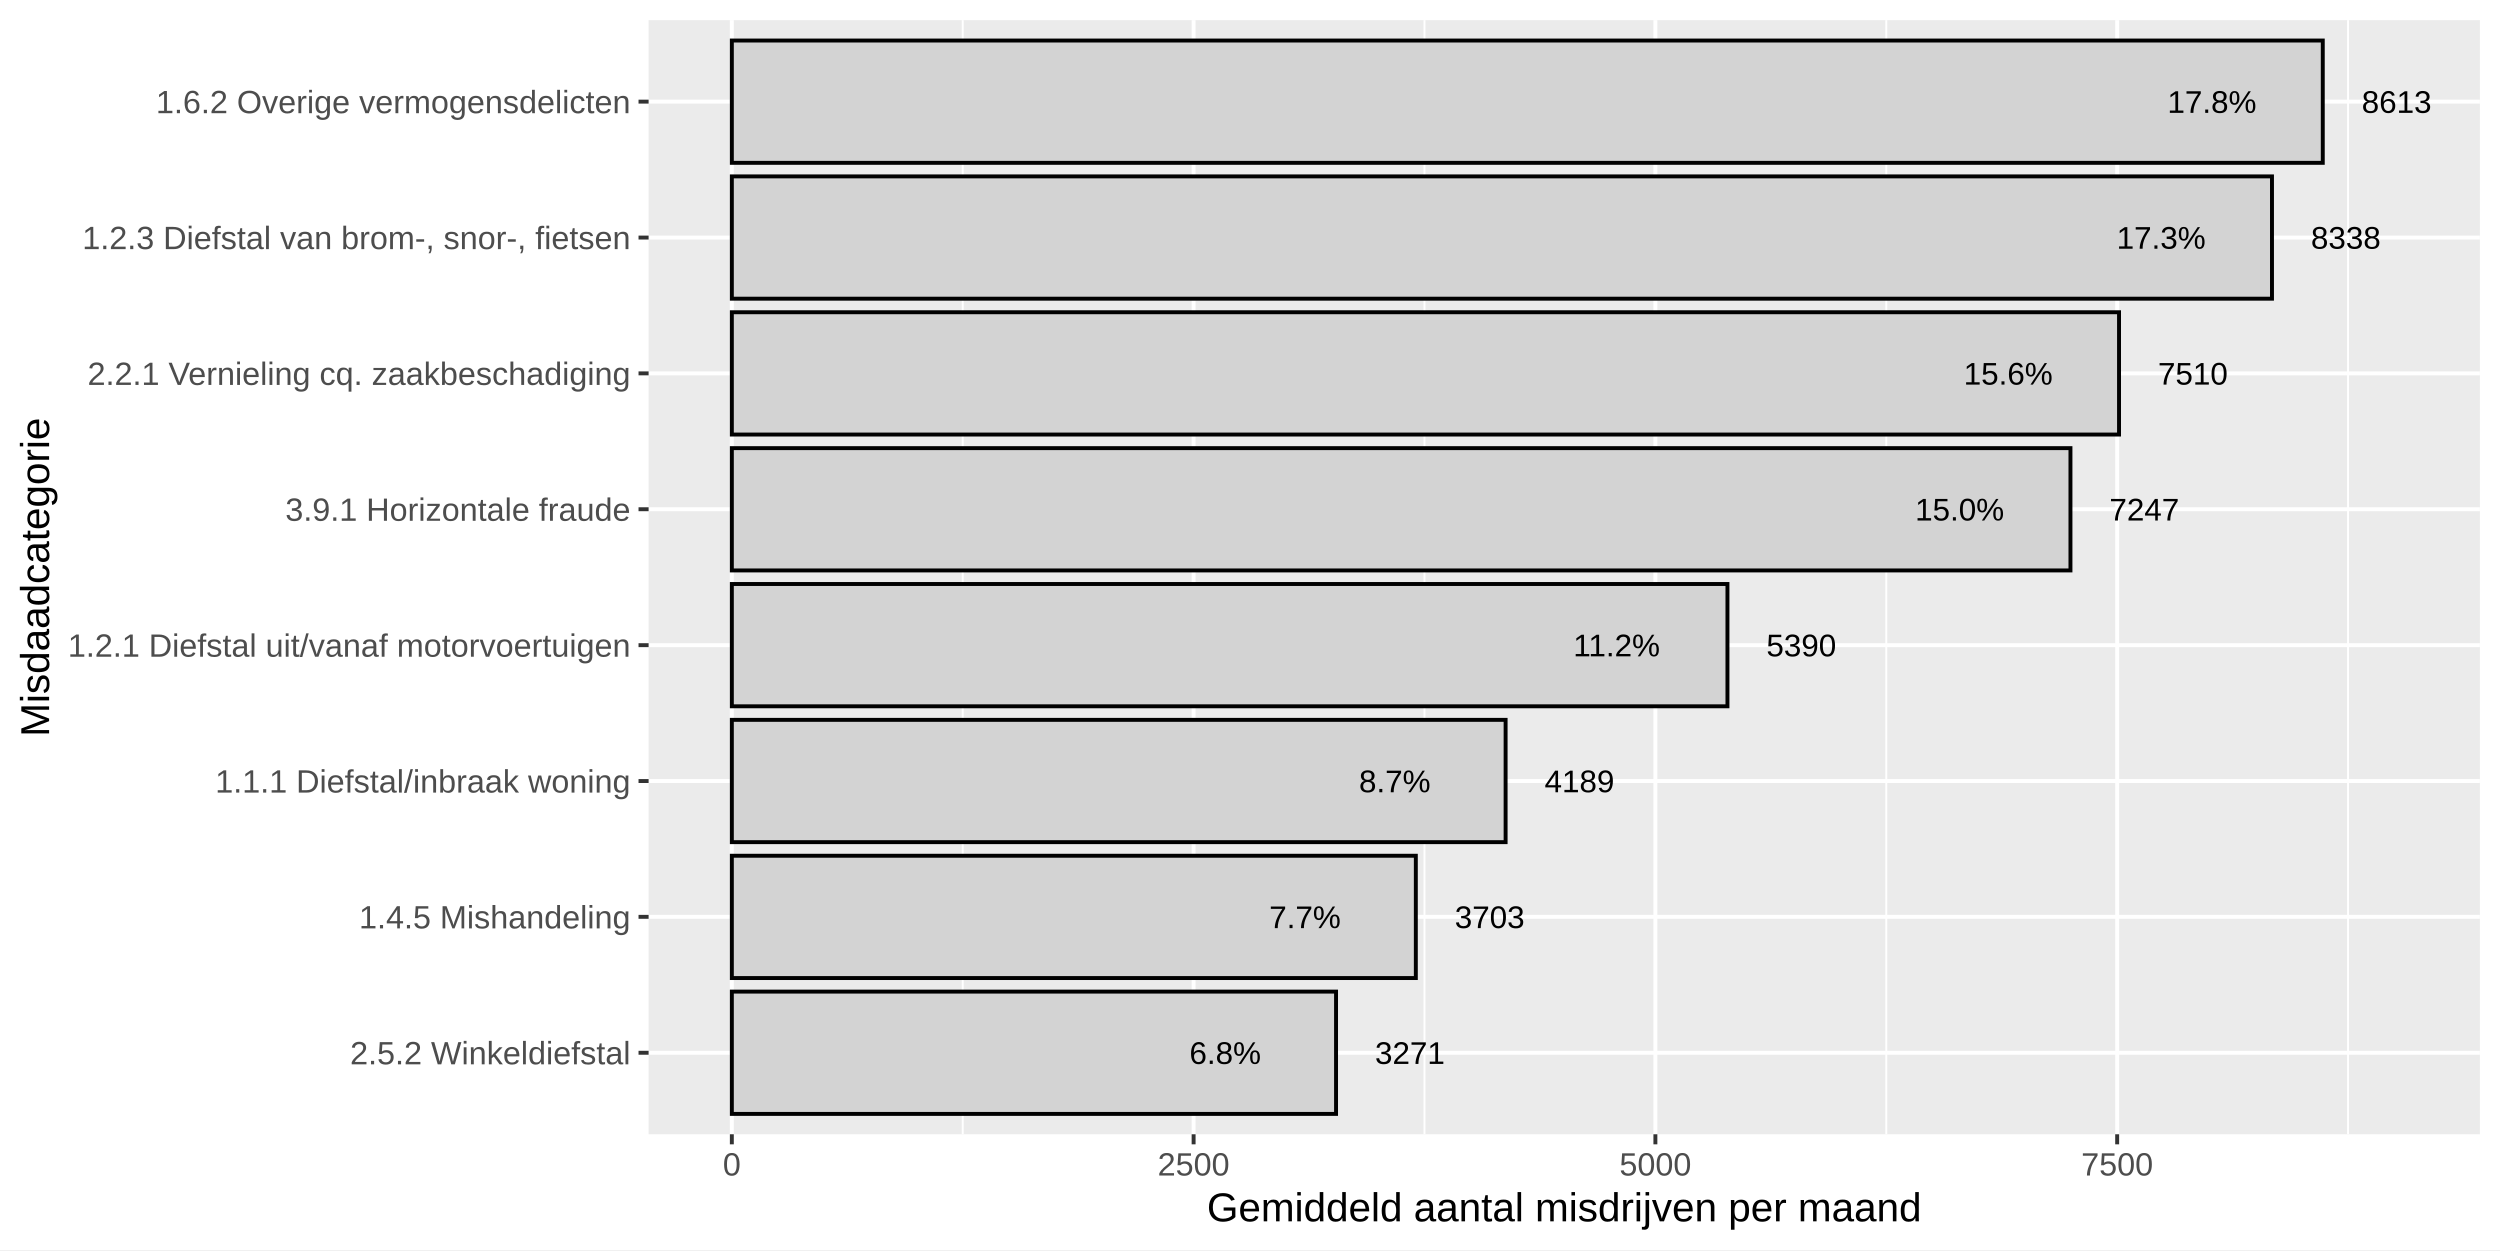
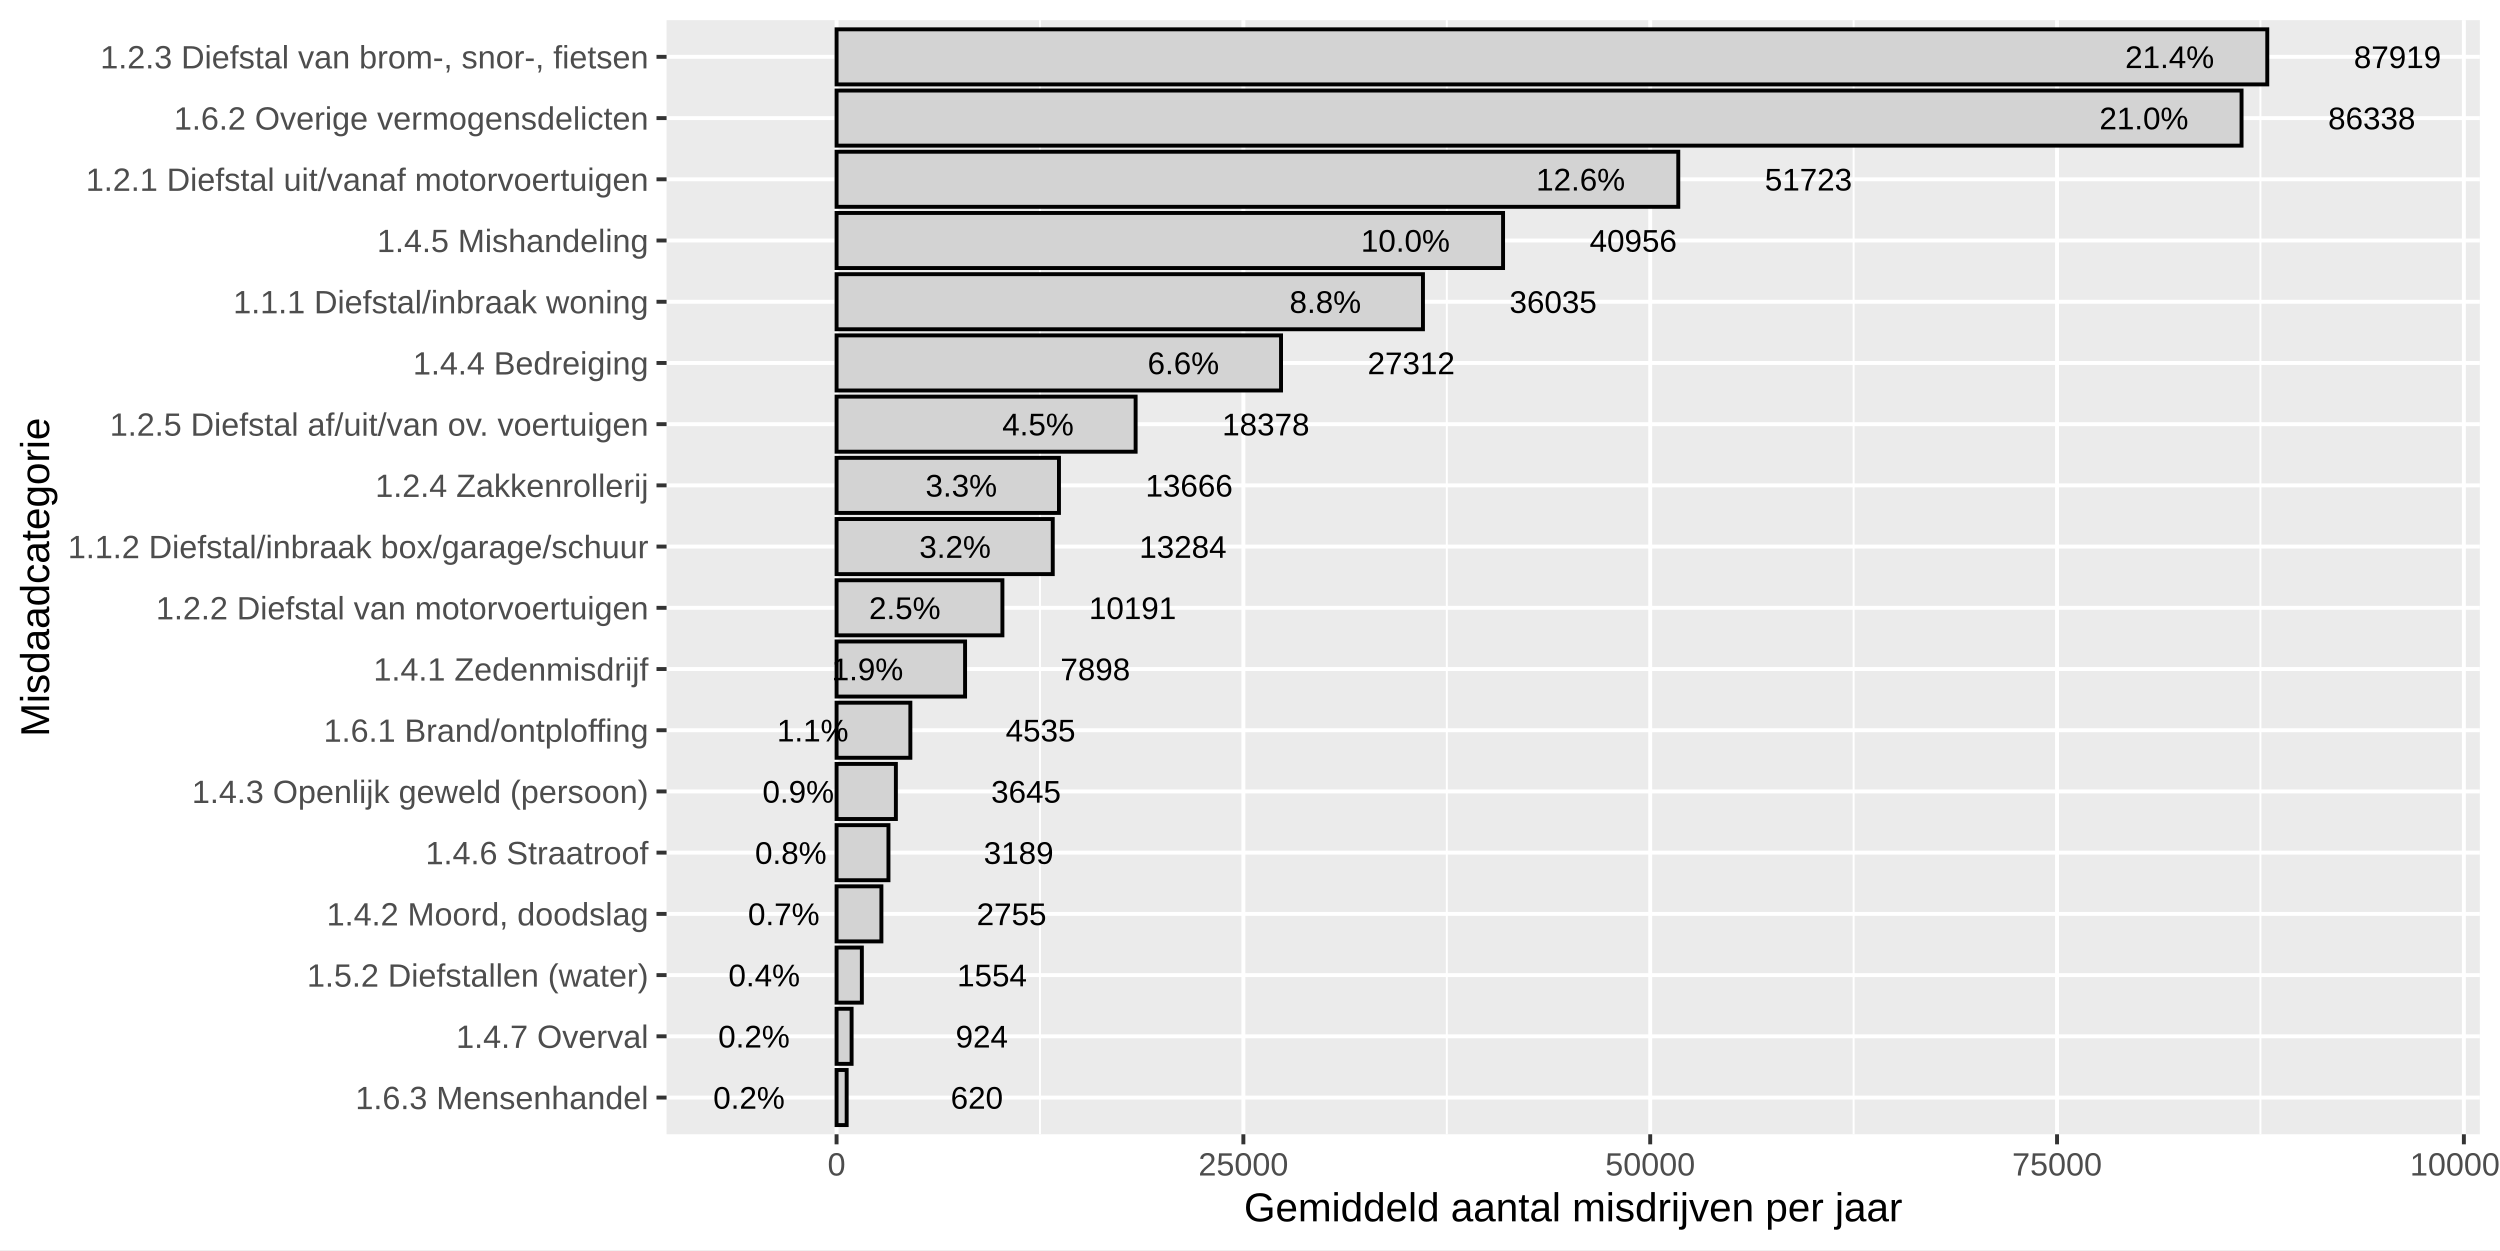
<svg xmlns="http://www.w3.org/2000/svg" class="svglite" width="680.31pt" height="340.16pt" viewBox="0 0 680.31 340.16">
  <defs>
    <style type="text/css">
    .svglite line, .svglite polyline, .svglite polygon, .svglite path, .svglite rect, .svglite circle {
      fill: none;
      stroke: #000000;
      stroke-linecap: round;
      stroke-linejoin: round;
      stroke-miterlimit: 10.00;
    }
    .svglite text {
      white-space: pre;
    }
  </style>
  </defs>
  <rect width="100%" height="100%" style="stroke: none; fill: #FFFFFF;" />
  <defs>
    <clipPath id="cpMC4wMHw2ODAuMzF8MC4wMHwzNDAuMTY=">
      <rect x="0.00" y="0.00" width="680.31" height="340.16" />
    </clipPath>
  </defs>
  <g clip-path="url(#cpMC4wMHw2ODAuMzF8MC4wMHwzNDAuMTY=)">
    <rect x="0.00" y="0" width="680.31" height="340.16" style="stroke-width: 1.07; stroke: #FFFFFF; fill: #FFFFFF;" />
  </g>
  <defs>
-     <clipPath id="cpMTc2LjUwfDY3NC44NHw1LjQ4fDMwOC42Ng==">
-       <rect x="176.50" y="5.48" width="498.34" height="303.18" />
+     <clipPath id="cpMTgxLjM5fDY3NC44NHw1LjQ4fDMwOC42Ng==">
+       <rect x="181.39" y="5.48" width="493.44" height="303.18" />
    </clipPath>
  </defs>
-   <g clip-path="url(#cpMTc2LjUwfDY3NC44NHw1LjQ4fDMwOC42Ng==)">
-     <rect x="176.50" y="5.48" width="498.34" height="303.18" style="stroke-width: 1.07; stroke: none; fill: #EBEBEB;" />
-     <polyline points="261.98,308.66 261.98,5.48 " style="stroke-width: 0.53; stroke: #FFFFFF; stroke-linecap: butt;" />
-     <polyline points="387.64,308.66 387.64,5.48 " style="stroke-width: 0.53; stroke: #FFFFFF; stroke-linecap: butt;" />
-     <polyline points="513.30,308.66 513.30,5.48 " style="stroke-width: 0.53; stroke: #FFFFFF; stroke-linecap: butt;" />
-     <polyline points="638.96,308.66 638.96,5.48 " style="stroke-width: 0.53; stroke: #FFFFFF; stroke-linecap: butt;" />
-     <polyline points="176.50,286.48 674.84,286.48 " style="stroke-width: 1.07; stroke: #FFFFFF; stroke-linecap: butt;" />
-     <polyline points="176.50,249.50 674.84,249.50 " style="stroke-width: 1.07; stroke: #FFFFFF; stroke-linecap: butt;" />
-     <polyline points="176.50,212.53 674.84,212.53 " style="stroke-width: 1.07; stroke: #FFFFFF; stroke-linecap: butt;" />
-     <polyline points="176.50,175.56 674.84,175.56 " style="stroke-width: 1.07; stroke: #FFFFFF; stroke-linecap: butt;" />
-     <polyline points="176.50,138.58 674.84,138.58 " style="stroke-width: 1.07; stroke: #FFFFFF; stroke-linecap: butt;" />
-     <polyline points="176.50,101.61 674.84,101.61 " style="stroke-width: 1.07; stroke: #FFFFFF; stroke-linecap: butt;" />
-     <polyline points="176.50,64.64 674.84,64.64 " style="stroke-width: 1.07; stroke: #FFFFFF; stroke-linecap: butt;" />
-     <polyline points="176.50,27.66 674.84,27.66 " style="stroke-width: 1.07; stroke: #FFFFFF; stroke-linecap: butt;" />
-     <polyline points="199.15,308.66 199.15,5.48 " style="stroke-width: 1.07; stroke: #FFFFFF; stroke-linecap: butt;" />
-     <polyline points="324.81,308.66 324.81,5.48 " style="stroke-width: 1.07; stroke: #FFFFFF; stroke-linecap: butt;" />
-     <polyline points="450.47,308.66 450.47,5.48 " style="stroke-width: 1.07; stroke: #FFFFFF; stroke-linecap: butt;" />
-     <polyline points="576.13,308.66 576.13,5.48 " style="stroke-width: 1.07; stroke: #FFFFFF; stroke-linecap: butt;" />
-     <rect x="199.15" y="195.89" width="210.56" height="33.28" style="stroke-width: 1.07; stroke-linecap: butt; stroke-linejoin: miter; fill: #D3D3D3;" />
-     <rect x="199.15" y="158.92" width="270.93" height="33.28" style="stroke-width: 1.07; stroke-linecap: butt; stroke-linejoin: miter; fill: #D3D3D3;" />
-     <rect x="199.15" y="48.00" width="419.11" height="33.28" style="stroke-width: 1.07; stroke-linecap: butt; stroke-linejoin: miter; fill: #D3D3D3;" />
-     <rect x="199.15" y="232.87" width="186.13" height="33.28" style="stroke-width: 1.07; stroke-linecap: butt; stroke-linejoin: miter; fill: #D3D3D3;" />
-     <rect x="199.15" y="11.03" width="432.93" height="33.28" style="stroke-width: 1.07; stroke-linecap: butt; stroke-linejoin: miter; fill: #D3D3D3;" />
-     <rect x="199.15" y="84.97" width="377.49" height="33.28" style="stroke-width: 1.07; stroke-linecap: butt; stroke-linejoin: miter; fill: #D3D3D3;" />
-     <rect x="199.15" y="269.84" width="164.42" height="33.28" style="stroke-width: 1.07; stroke-linecap: butt; stroke-linejoin: miter; fill: #D3D3D3;" />
-     <rect x="199.15" y="121.95" width="364.27" height="33.28" style="stroke-width: 1.07; stroke-linecap: butt; stroke-linejoin: miter; fill: #D3D3D3;" />
-     <text x="429.81" y="215.59" text-anchor="middle" style="font-size: 8.54px; font-family: &quot;Arial&quot;;" textLength="18.98px" lengthAdjust="spacingAndGlyphs">4189</text>
-     <text x="490.18" y="178.61" text-anchor="middle" style="font-size: 8.54px; font-family: &quot;Arial&quot;;" textLength="18.98px" lengthAdjust="spacingAndGlyphs">5390</text>
-     <text x="638.36" y="67.69" text-anchor="middle" style="font-size: 8.54px; font-family: &quot;Arial&quot;;" textLength="18.98px" lengthAdjust="spacingAndGlyphs">8338</text>
-     <text x="405.38" y="252.56" text-anchor="middle" style="font-size: 8.54px; font-family: &quot;Arial&quot;;" textLength="18.98px" lengthAdjust="spacingAndGlyphs">3703</text>
-     <text x="652.18" y="30.72" text-anchor="middle" style="font-size: 8.54px; font-family: &quot;Arial&quot;;" textLength="18.98px" lengthAdjust="spacingAndGlyphs">8613</text>
-     <text x="596.74" y="104.67" text-anchor="middle" style="font-size: 8.54px; font-family: &quot;Arial&quot;;" textLength="18.98px" lengthAdjust="spacingAndGlyphs">7510</text>
-     <text x="383.67" y="289.53" text-anchor="middle" style="font-size: 8.54px; font-family: &quot;Arial&quot;;" textLength="18.98px" lengthAdjust="spacingAndGlyphs">3271</text>
-     <text x="583.52" y="141.64" text-anchor="middle" style="font-size: 8.54px; font-family: &quot;Arial&quot;;" textLength="18.98px" lengthAdjust="spacingAndGlyphs">7247</text>
-     <text x="379.55" y="215.59" text-anchor="middle" style="font-size: 8.54px; font-family: &quot;Arial&quot;;" textLength="21.82px" lengthAdjust="spacingAndGlyphs"> 8.7%</text>
-     <text x="439.92" y="178.61" text-anchor="middle" style="font-size: 8.54px; font-family: &quot;Arial&quot;;" textLength="23.56px" lengthAdjust="spacingAndGlyphs">11.2%</text>
-     <text x="588.10" y="67.69" text-anchor="middle" style="font-size: 8.54px; font-family: &quot;Arial&quot;;" textLength="24.19px" lengthAdjust="spacingAndGlyphs">17.3%</text>
-     <text x="355.12" y="252.56" text-anchor="middle" style="font-size: 8.54px; font-family: &quot;Arial&quot;;" textLength="21.82px" lengthAdjust="spacingAndGlyphs"> 7.7%</text>
-     <text x="601.92" y="30.72" text-anchor="middle" style="font-size: 8.54px; font-family: &quot;Arial&quot;;" textLength="24.19px" lengthAdjust="spacingAndGlyphs">17.8%</text>
-     <text x="546.48" y="104.67" text-anchor="middle" style="font-size: 8.54px; font-family: &quot;Arial&quot;;" textLength="24.19px" lengthAdjust="spacingAndGlyphs">15.6%</text>
-     <text x="333.41" y="289.53" text-anchor="middle" style="font-size: 8.54px; font-family: &quot;Arial&quot;;" textLength="21.82px" lengthAdjust="spacingAndGlyphs"> 6.8%</text>
-     <text x="533.26" y="141.64" text-anchor="middle" style="font-size: 8.54px; font-family: &quot;Arial&quot;;" textLength="24.19px" lengthAdjust="spacingAndGlyphs">15.0%</text>
+   <g clip-path="url(#cpMTgxLjM5fDY3NC44NHw1LjQ4fDMwOC42Ng==)">
+     <rect x="181.39" y="5.48" width="493.44" height="303.18" style="stroke-width: 1.07; stroke: none; fill: #EBEBEB;" />
+     <polyline points="283.00,308.66 283.00,5.48 " style="stroke-width: 0.53; stroke: #FFFFFF; stroke-linecap: butt;" />
+     <polyline points="393.71,308.66 393.71,5.48 " style="stroke-width: 0.53; stroke: #FFFFFF; stroke-linecap: butt;" />
+     <polyline points="504.42,308.66 504.42,5.48 " style="stroke-width: 0.53; stroke: #FFFFFF; stroke-linecap: butt;" />
+     <polyline points="615.12,308.66 615.12,5.48 " style="stroke-width: 0.53; stroke: #FFFFFF; stroke-linecap: butt;" />
+     <polyline points="181.39,298.67 674.84,298.67 " style="stroke-width: 1.07; stroke: #FFFFFF; stroke-linecap: butt;" />
+     <polyline points="181.39,282.01 674.84,282.01 " style="stroke-width: 1.07; stroke: #FFFFFF; stroke-linecap: butt;" />
+     <polyline points="181.39,265.35 674.84,265.35 " style="stroke-width: 1.07; stroke: #FFFFFF; stroke-linecap: butt;" />
+     <polyline points="181.39,248.69 674.84,248.69 " style="stroke-width: 1.07; stroke: #FFFFFF; stroke-linecap: butt;" />
+     <polyline points="181.39,232.03 674.84,232.03 " style="stroke-width: 1.07; stroke: #FFFFFF; stroke-linecap: butt;" />
+     <polyline points="181.39,215.37 674.84,215.37 " style="stroke-width: 1.07; stroke: #FFFFFF; stroke-linecap: butt;" />
+     <polyline points="181.39,198.72 674.84,198.72 " style="stroke-width: 1.07; stroke: #FFFFFF; stroke-linecap: butt;" />
+     <polyline points="181.39,182.06 674.84,182.06 " style="stroke-width: 1.07; stroke: #FFFFFF; stroke-linecap: butt;" />
+     <polyline points="181.39,165.40 674.84,165.40 " style="stroke-width: 1.07; stroke: #FFFFFF; stroke-linecap: butt;" />
+     <polyline points="181.39,148.74 674.84,148.74 " style="stroke-width: 1.07; stroke: #FFFFFF; stroke-linecap: butt;" />
+     <polyline points="181.39,132.08 674.84,132.08 " style="stroke-width: 1.07; stroke: #FFFFFF; stroke-linecap: butt;" />
+     <polyline points="181.39,115.42 674.84,115.42 " style="stroke-width: 1.07; stroke: #FFFFFF; stroke-linecap: butt;" />
+     <polyline points="181.39,98.77 674.84,98.77 " style="stroke-width: 1.07; stroke: #FFFFFF; stroke-linecap: butt;" />
+     <polyline points="181.39,82.11 674.84,82.11 " style="stroke-width: 1.07; stroke: #FFFFFF; stroke-linecap: butt;" />
+     <polyline points="181.39,65.45 674.84,65.45 " style="stroke-width: 1.07; stroke: #FFFFFF; stroke-linecap: butt;" />
+     <polyline points="181.39,48.79 674.84,48.79 " style="stroke-width: 1.07; stroke: #FFFFFF; stroke-linecap: butt;" />
+     <polyline points="181.39,32.13 674.84,32.13 " style="stroke-width: 1.07; stroke: #FFFFFF; stroke-linecap: butt;" />
+     <polyline points="181.39,15.47 674.84,15.47 " style="stroke-width: 1.07; stroke: #FFFFFF; stroke-linecap: butt;" />
+     <polyline points="227.65,308.66 227.65,5.48 " style="stroke-width: 1.07; stroke: #FFFFFF; stroke-linecap: butt;" />
+     <polyline points="338.35,308.66 338.35,5.48 " style="stroke-width: 1.07; stroke: #FFFFFF; stroke-linecap: butt;" />
+     <polyline points="449.06,308.66 449.06,5.48 " style="stroke-width: 1.07; stroke: #FFFFFF; stroke-linecap: butt;" />
+     <polyline points="559.77,308.66 559.77,5.48 " style="stroke-width: 1.07; stroke: #FFFFFF; stroke-linecap: butt;" />
+     <polyline points="670.48,308.66 670.48,5.48 " style="stroke-width: 1.07; stroke: #FFFFFF; stroke-linecap: butt;" />
+     <rect x="227.65" y="74.61" width="159.57" height="14.99" style="stroke-width: 1.07; stroke-linecap: butt; stroke-linejoin: miter; fill: #D3D3D3;" />
+     <rect x="227.65" y="141.24" width="58.83" height="14.99" style="stroke-width: 1.07; stroke-linecap: butt; stroke-linejoin: miter; fill: #D3D3D3;" />
+     <rect x="227.65" y="41.29" width="229.05" height="14.99" style="stroke-width: 1.07; stroke-linecap: butt; stroke-linejoin: miter; fill: #D3D3D3;" />
+     <rect x="227.65" y="157.90" width="45.13" height="14.99" style="stroke-width: 1.07; stroke-linecap: butt; stroke-linejoin: miter; fill: #D3D3D3;" />
+     <rect x="227.65" y="7.98" width="389.33" height="14.99" style="stroke-width: 1.07; stroke-linecap: butt; stroke-linejoin: miter; fill: #D3D3D3;" />
+     <rect x="227.65" y="124.59" width="60.52" height="14.99" style="stroke-width: 1.07; stroke-linecap: butt; stroke-linejoin: miter; fill: #D3D3D3;" />
+     <rect x="227.65" y="107.93" width="81.38" height="14.99" style="stroke-width: 1.07; stroke-linecap: butt; stroke-linejoin: miter; fill: #D3D3D3;" />
+     <rect x="227.65" y="174.56" width="34.97" height="14.99" style="stroke-width: 1.07; stroke-linecap: butt; stroke-linejoin: miter; fill: #D3D3D3;" />
+     <rect x="227.65" y="241.19" width="12.20" height="14.99" style="stroke-width: 1.07; stroke-linecap: butt; stroke-linejoin: miter; fill: #D3D3D3;" />
+     <rect x="227.65" y="207.88" width="16.14" height="14.99" style="stroke-width: 1.07; stroke-linecap: butt; stroke-linejoin: miter; fill: #D3D3D3;" />
+     <rect x="227.65" y="91.27" width="120.95" height="14.99" style="stroke-width: 1.07; stroke-linecap: butt; stroke-linejoin: miter; fill: #D3D3D3;" />
+     <rect x="227.65" y="57.95" width="181.37" height="14.99" style="stroke-width: 1.07; stroke-linecap: butt; stroke-linejoin: miter; fill: #D3D3D3;" />
+     <rect x="227.65" y="224.54" width="14.12" height="14.99" style="stroke-width: 1.07; stroke-linecap: butt; stroke-linejoin: miter; fill: #D3D3D3;" />
+     <rect x="227.65" y="274.51" width="4.09" height="14.99" style="stroke-width: 1.07; stroke-linecap: butt; stroke-linejoin: miter; fill: #D3D3D3;" />
+     <rect x="227.65" y="257.85" width="6.88" height="14.99" style="stroke-width: 1.07; stroke-linecap: butt; stroke-linejoin: miter; fill: #D3D3D3;" />
+     <rect x="227.65" y="191.22" width="20.08" height="14.99" style="stroke-width: 1.07; stroke-linecap: butt; stroke-linejoin: miter; fill: #D3D3D3;" />
+     <rect x="227.65" y="24.64" width="382.33" height="14.99" style="stroke-width: 1.07; stroke-linecap: butt; stroke-linejoin: miter; fill: #D3D3D3;" />
+     <rect x="227.65" y="291.17" width="2.75" height="14.99" style="stroke-width: 1.07; stroke-linecap: butt; stroke-linejoin: miter; fill: #D3D3D3;" />
+     <text x="422.65" y="85.16" text-anchor="middle" style="font-size: 8.54px; font-family: &quot;Arial&quot;;" textLength="23.72px" lengthAdjust="spacingAndGlyphs">36035</text>
+     <text x="321.90" y="151.80" text-anchor="middle" style="font-size: 8.54px; font-family: &quot;Arial&quot;;" textLength="23.72px" lengthAdjust="spacingAndGlyphs">13284</text>
+     <text x="492.12" y="51.85" text-anchor="middle" style="font-size: 8.54px; font-family: &quot;Arial&quot;;" textLength="23.72px" lengthAdjust="spacingAndGlyphs">51723</text>
+     <text x="308.20" y="168.46" text-anchor="middle" style="font-size: 8.54px; font-family: &quot;Arial&quot;;" textLength="23.72px" lengthAdjust="spacingAndGlyphs">10191</text>
+     <text x="652.41" y="18.53" text-anchor="middle" style="font-size: 8.54px; font-family: &quot;Arial&quot;;" textLength="23.72px" lengthAdjust="spacingAndGlyphs">87919</text>
+     <text x="323.59" y="135.14" text-anchor="middle" style="font-size: 8.54px; font-family: &quot;Arial&quot;;" textLength="23.72px" lengthAdjust="spacingAndGlyphs">13666</text>
+     <text x="344.46" y="118.48" text-anchor="middle" style="font-size: 8.54px; font-family: &quot;Arial&quot;;" textLength="23.72px" lengthAdjust="spacingAndGlyphs">18378</text>
+     <text x="298.05" y="185.11" text-anchor="middle" style="font-size: 8.54px; font-family: &quot;Arial&quot;;" textLength="18.98px" lengthAdjust="spacingAndGlyphs">7898</text>
+     <text x="275.27" y="251.75" text-anchor="middle" style="font-size: 8.54px; font-family: &quot;Arial&quot;;" textLength="18.98px" lengthAdjust="spacingAndGlyphs">2755</text>
+     <text x="279.21" y="218.43" text-anchor="middle" style="font-size: 8.54px; font-family: &quot;Arial&quot;;" textLength="18.98px" lengthAdjust="spacingAndGlyphs">3645</text>
+     <text x="384.02" y="101.82" text-anchor="middle" style="font-size: 8.54px; font-family: &quot;Arial&quot;;" textLength="23.72px" lengthAdjust="spacingAndGlyphs">27312</text>
+     <text x="444.44" y="68.51" text-anchor="middle" style="font-size: 8.54px; font-family: &quot;Arial&quot;;" textLength="23.72px" lengthAdjust="spacingAndGlyphs">40956</text>
+     <text x="277.20" y="235.09" text-anchor="middle" style="font-size: 8.54px; font-family: &quot;Arial&quot;;" textLength="18.98px" lengthAdjust="spacingAndGlyphs">3189</text>
+     <text x="267.16" y="285.06" text-anchor="middle" style="font-size: 8.54px; font-family: &quot;Arial&quot;;" textLength="14.23px" lengthAdjust="spacingAndGlyphs">924</text>
+     <text x="269.95" y="268.41" text-anchor="middle" style="font-size: 8.54px; font-family: &quot;Arial&quot;;" textLength="18.98px" lengthAdjust="spacingAndGlyphs">1554</text>
+     <text x="283.16" y="201.77" text-anchor="middle" style="font-size: 8.54px; font-family: &quot;Arial&quot;;" textLength="18.98px" lengthAdjust="spacingAndGlyphs">4535</text>
+     <text x="645.41" y="35.19" text-anchor="middle" style="font-size: 8.54px; font-family: &quot;Arial&quot;;" textLength="23.72px" lengthAdjust="spacingAndGlyphs">86338</text>
+     <text x="265.82" y="301.72" text-anchor="middle" style="font-size: 8.54px; font-family: &quot;Arial&quot;;" textLength="14.23px" lengthAdjust="spacingAndGlyphs">620</text>
+     <text x="360.65" y="85.16" text-anchor="middle" style="font-size: 8.54px; font-family: &quot;Arial&quot;;" textLength="21.82px" lengthAdjust="spacingAndGlyphs"> 8.8%</text>
+     <text x="259.90" y="151.80" text-anchor="middle" style="font-size: 8.54px; font-family: &quot;Arial&quot;;" textLength="21.82px" lengthAdjust="spacingAndGlyphs"> 3.2%</text>
+     <text x="430.12" y="51.85" text-anchor="middle" style="font-size: 8.54px; font-family: &quot;Arial&quot;;" textLength="24.19px" lengthAdjust="spacingAndGlyphs">12.6%</text>
+     <text x="246.21" y="168.46" text-anchor="middle" style="font-size: 8.54px; font-family: &quot;Arial&quot;;" textLength="21.82px" lengthAdjust="spacingAndGlyphs"> 2.5%</text>
+     <text x="590.41" y="18.53" text-anchor="middle" style="font-size: 8.54px; font-family: &quot;Arial&quot;;" textLength="24.19px" lengthAdjust="spacingAndGlyphs">21.4%</text>
+     <text x="261.59" y="135.14" text-anchor="middle" style="font-size: 8.54px; font-family: &quot;Arial&quot;;" textLength="21.82px" lengthAdjust="spacingAndGlyphs"> 3.3%</text>
+     <text x="282.46" y="118.48" text-anchor="middle" style="font-size: 8.54px; font-family: &quot;Arial&quot;;" textLength="21.82px" lengthAdjust="spacingAndGlyphs"> 4.5%</text>
+     <text x="236.05" y="185.11" text-anchor="middle" style="font-size: 8.54px; font-family: &quot;Arial&quot;;" textLength="21.82px" lengthAdjust="spacingAndGlyphs"> 1.9%</text>
+     <text x="213.28" y="251.75" text-anchor="middle" style="font-size: 8.54px; font-family: &quot;Arial&quot;;" textLength="21.82px" lengthAdjust="spacingAndGlyphs"> 0.7%</text>
+     <text x="217.22" y="218.43" text-anchor="middle" style="font-size: 8.54px; font-family: &quot;Arial&quot;;" textLength="21.82px" lengthAdjust="spacingAndGlyphs"> 0.9%</text>
+     <text x="322.02" y="101.82" text-anchor="middle" style="font-size: 8.54px; font-family: &quot;Arial&quot;;" textLength="21.82px" lengthAdjust="spacingAndGlyphs"> 6.6%</text>
+     <text x="382.44" y="68.51" text-anchor="middle" style="font-size: 8.54px; font-family: &quot;Arial&quot;;" textLength="24.19px" lengthAdjust="spacingAndGlyphs">10.0%</text>
+     <text x="215.20" y="235.09" text-anchor="middle" style="font-size: 8.54px; font-family: &quot;Arial&quot;;" textLength="21.82px" lengthAdjust="spacingAndGlyphs"> 0.8%</text>
+     <text x="205.17" y="285.06" text-anchor="middle" style="font-size: 8.54px; font-family: &quot;Arial&quot;;" textLength="21.82px" lengthAdjust="spacingAndGlyphs"> 0.2%</text>
+     <text x="207.96" y="268.41" text-anchor="middle" style="font-size: 8.54px; font-family: &quot;Arial&quot;;" textLength="21.82px" lengthAdjust="spacingAndGlyphs"> 0.4%</text>
+     <text x="221.16" y="201.77" text-anchor="middle" style="font-size: 8.54px; font-family: &quot;Arial&quot;;" textLength="21.82px" lengthAdjust="spacingAndGlyphs"> 1.1%</text>
+     <text x="583.41" y="35.19" text-anchor="middle" style="font-size: 8.54px; font-family: &quot;Arial&quot;;" textLength="24.19px" lengthAdjust="spacingAndGlyphs">21.0%</text>
+     <text x="203.82" y="301.72" text-anchor="middle" style="font-size: 8.54px; font-family: &quot;Arial&quot;;" textLength="21.82px" lengthAdjust="spacingAndGlyphs"> 0.2%</text>
  </g>
  <g clip-path="url(#cpMC4wMHw2ODAuMzF8MC4wMHwzNDAuMTY=)">
-     <text x="171.57" y="289.63" text-anchor="end" style="font-size: 8.80px;fill: #4D4D4D; font-family: &quot;Arial&quot;;" textLength="76.31px" lengthAdjust="spacingAndGlyphs">2.5.2 Winkeldiefstal</text>
-     <text x="171.57" y="252.65" text-anchor="end" style="font-size: 8.80px;fill: #4D4D4D; font-family: &quot;Arial&quot;;" textLength="73.89px" lengthAdjust="spacingAndGlyphs">1.4.5 Mishandeling</text>
-     <text x="171.57" y="215.68" text-anchor="end" style="font-size: 8.80px;fill: #4D4D4D; font-family: &quot;Arial&quot;;" textLength="113.02px" lengthAdjust="spacingAndGlyphs">1.1.1 Diefstal/inbraak woning</text>
-     <text x="171.57" y="178.71" text-anchor="end" style="font-size: 8.80px;fill: #4D4D4D; font-family: &quot;Arial&quot;;" textLength="153.15px" lengthAdjust="spacingAndGlyphs">1.2.1 Diefstal uit/vanaf motorvoertuigen</text>
-     <text x="171.57" y="141.73" text-anchor="end" style="font-size: 8.80px;fill: #4D4D4D; font-family: &quot;Arial&quot;;" textLength="93.95px" lengthAdjust="spacingAndGlyphs">3.9.1 Horizontale fraude</text>
-     <text x="171.57" y="104.76" text-anchor="end" style="font-size: 8.80px;fill: #4D4D4D; font-family: &quot;Arial&quot;;" textLength="147.78px" lengthAdjust="spacingAndGlyphs">2.2.1 Vernieling cq. zaakbeschadiging</text>
-     <text x="171.57" y="67.79" text-anchor="end" style="font-size: 8.80px;fill: #4D4D4D; font-family: &quot;Arial&quot;;" textLength="149.22px" lengthAdjust="spacingAndGlyphs">1.2.3 Diefstal van brom-, snor-, fietsen</text>
-     <text x="171.57" y="30.81" text-anchor="end" style="font-size: 8.80px;fill: #4D4D4D; font-family: &quot;Arial&quot;;" textLength="129.17px" lengthAdjust="spacingAndGlyphs">1.6.2 Overige vermogensdelicten</text>
-     <polyline points="173.76,286.48 176.50,286.48 " style="stroke-width: 1.07; stroke: #333333; stroke-linecap: butt;" />
-     <polyline points="173.76,249.50 176.50,249.50 " style="stroke-width: 1.07; stroke: #333333; stroke-linecap: butt;" />
-     <polyline points="173.76,212.53 176.50,212.53 " style="stroke-width: 1.07; stroke: #333333; stroke-linecap: butt;" />
-     <polyline points="173.76,175.56 176.50,175.56 " style="stroke-width: 1.07; stroke: #333333; stroke-linecap: butt;" />
-     <polyline points="173.76,138.58 176.50,138.58 " style="stroke-width: 1.07; stroke: #333333; stroke-linecap: butt;" />
-     <polyline points="173.76,101.61 176.50,101.61 " style="stroke-width: 1.07; stroke: #333333; stroke-linecap: butt;" />
-     <polyline points="173.76,64.64 176.50,64.64 " style="stroke-width: 1.07; stroke: #333333; stroke-linecap: butt;" />
-     <polyline points="173.76,27.66 176.50,27.66 " style="stroke-width: 1.07; stroke: #333333; stroke-linecap: butt;" />
-     <polyline points="199.15,311.40 199.15,308.66 " style="stroke-width: 1.07; stroke: #333333; stroke-linecap: butt;" />
-     <polyline points="324.81,311.40 324.81,308.66 " style="stroke-width: 1.07; stroke: #333333; stroke-linecap: butt;" />
-     <polyline points="450.47,311.40 450.47,308.66 " style="stroke-width: 1.07; stroke: #333333; stroke-linecap: butt;" />
-     <polyline points="576.13,311.40 576.13,308.66 " style="stroke-width: 1.07; stroke: #333333; stroke-linecap: butt;" />
-     <text x="199.15" y="319.89" text-anchor="middle" style="font-size: 8.80px;fill: #4D4D4D; font-family: &quot;Arial&quot;;" textLength="4.90px" lengthAdjust="spacingAndGlyphs">0</text>
-     <text x="324.81" y="319.89" text-anchor="middle" style="font-size: 8.80px;fill: #4D4D4D; font-family: &quot;Arial&quot;;" textLength="19.58px" lengthAdjust="spacingAndGlyphs">2500</text>
-     <text x="450.47" y="319.89" text-anchor="middle" style="font-size: 8.80px;fill: #4D4D4D; font-family: &quot;Arial&quot;;" textLength="19.58px" lengthAdjust="spacingAndGlyphs">5000</text>
-     <text x="576.13" y="319.89" text-anchor="middle" style="font-size: 8.80px;fill: #4D4D4D; font-family: &quot;Arial&quot;;" textLength="19.58px" lengthAdjust="spacingAndGlyphs">7500</text>
-     <text x="425.67" y="332.36" text-anchor="middle" style="font-size: 11.00px; font-family: &quot;Arial&quot;;" textLength="194.49px" lengthAdjust="spacingAndGlyphs">Gemiddeld aantal misdrijven per maand</text>
+     <text x="176.46" y="301.82" text-anchor="end" style="font-size: 8.80px;fill: #4D4D4D; font-family: &quot;Arial&quot;;" textLength="79.78px" lengthAdjust="spacingAndGlyphs">1.6.3 Mensenhandel</text>
+     <text x="176.46" y="285.16" text-anchor="end" style="font-size: 8.80px;fill: #4D4D4D; font-family: &quot;Arial&quot;;" textLength="52.35px" lengthAdjust="spacingAndGlyphs">1.4.7 Overval</text>
+     <text x="176.46" y="268.50" text-anchor="end" style="font-size: 8.80px;fill: #4D4D4D; font-family: &quot;Arial&quot;;" textLength="92.94px" lengthAdjust="spacingAndGlyphs">1.5.2 Diefstallen (water)</text>
+     <text x="176.46" y="251.84" text-anchor="end" style="font-size: 8.80px;fill: #4D4D4D; font-family: &quot;Arial&quot;;" textLength="87.60px" lengthAdjust="spacingAndGlyphs">1.4.2 Moord, doodslag</text>
+     <text x="176.46" y="235.18" text-anchor="end" style="font-size: 8.80px;fill: #4D4D4D; font-family: &quot;Arial&quot;;" textLength="60.69px" lengthAdjust="spacingAndGlyphs">1.4.6 Straatroof</text>
+     <text x="176.46" y="218.52" text-anchor="end" style="font-size: 8.80px;fill: #4D4D4D; font-family: &quot;Arial&quot;;" textLength="124.27px" lengthAdjust="spacingAndGlyphs">1.4.3 Openlijk geweld (persoon)</text>
+     <text x="176.46" y="201.87" text-anchor="end" style="font-size: 8.80px;fill: #4D4D4D; font-family: &quot;Arial&quot;;" textLength="88.43px" lengthAdjust="spacingAndGlyphs">1.6.1 Brand/ontploffing</text>
+     <text x="176.46" y="185.21" text-anchor="end" style="font-size: 8.80px;fill: #4D4D4D; font-family: &quot;Arial&quot;;" textLength="74.84px" lengthAdjust="spacingAndGlyphs">1.4.1 Zedenmisdrijf</text>
+     <text x="176.46" y="168.55" text-anchor="end" style="font-size: 8.80px;fill: #4D4D4D; font-family: &quot;Arial&quot;;" textLength="134.06px" lengthAdjust="spacingAndGlyphs">1.2.2 Diefstal van motorvoertuigen</text>
+     <text x="176.46" y="151.89" text-anchor="end" style="font-size: 8.80px;fill: #4D4D4D; font-family: &quot;Arial&quot;;" textLength="158.05px" lengthAdjust="spacingAndGlyphs">1.1.2 Diefstal/inbraak box/garage/schuur</text>
+     <text x="176.46" y="135.23" text-anchor="end" style="font-size: 8.80px;fill: #4D4D4D; font-family: &quot;Arial&quot;;" textLength="74.35px" lengthAdjust="spacingAndGlyphs">1.2.4 Zakkenrollerij</text>
+     <text x="176.46" y="118.57" text-anchor="end" style="font-size: 8.80px;fill: #4D4D4D; font-family: &quot;Arial&quot;;" textLength="146.64px" lengthAdjust="spacingAndGlyphs">1.2.5 Diefstal af/uit/van ov. voertuigen</text>
+     <text x="176.46" y="101.92" text-anchor="end" style="font-size: 8.80px;fill: #4D4D4D; font-family: &quot;Arial&quot;;" textLength="64.11px" lengthAdjust="spacingAndGlyphs">1.4.4 Bedreiging</text>
+     <text x="176.46" y="85.26" text-anchor="end" style="font-size: 8.80px;fill: #4D4D4D; font-family: &quot;Arial&quot;;" textLength="113.02px" lengthAdjust="spacingAndGlyphs">1.1.1 Diefstal/inbraak woning</text>
+     <text x="176.46" y="68.60" text-anchor="end" style="font-size: 8.80px;fill: #4D4D4D; font-family: &quot;Arial&quot;;" textLength="73.89px" lengthAdjust="spacingAndGlyphs">1.4.5 Mishandeling</text>
+     <text x="176.46" y="51.94" text-anchor="end" style="font-size: 8.80px;fill: #4D4D4D; font-family: &quot;Arial&quot;;" textLength="153.15px" lengthAdjust="spacingAndGlyphs">1.2.1 Diefstal uit/vanaf motorvoertuigen</text>
+     <text x="176.46" y="35.28" text-anchor="end" style="font-size: 8.80px;fill: #4D4D4D; font-family: &quot;Arial&quot;;" textLength="129.17px" lengthAdjust="spacingAndGlyphs">1.6.2 Overige vermogensdelicten</text>
+     <text x="176.46" y="18.62" text-anchor="end" style="font-size: 8.80px;fill: #4D4D4D; font-family: &quot;Arial&quot;;" textLength="149.22px" lengthAdjust="spacingAndGlyphs">1.2.3 Diefstal van brom-, snor-, fietsen</text>
+     <polyline points="178.65,298.67 181.39,298.67 " style="stroke-width: 1.07; stroke: #333333; stroke-linecap: butt;" />
+     <polyline points="178.65,282.01 181.39,282.01 " style="stroke-width: 1.07; stroke: #333333; stroke-linecap: butt;" />
+     <polyline points="178.65,265.35 181.39,265.35 " style="stroke-width: 1.07; stroke: #333333; stroke-linecap: butt;" />
+     <polyline points="178.65,248.69 181.39,248.69 " style="stroke-width: 1.07; stroke: #333333; stroke-linecap: butt;" />
+     <polyline points="178.65,232.03 181.39,232.03 " style="stroke-width: 1.07; stroke: #333333; stroke-linecap: butt;" />
+     <polyline points="178.65,215.37 181.39,215.37 " style="stroke-width: 1.07; stroke: #333333; stroke-linecap: butt;" />
+     <polyline points="178.65,198.72 181.39,198.72 " style="stroke-width: 1.07; stroke: #333333; stroke-linecap: butt;" />
+     <polyline points="178.65,182.06 181.39,182.06 " style="stroke-width: 1.07; stroke: #333333; stroke-linecap: butt;" />
+     <polyline points="178.65,165.40 181.39,165.40 " style="stroke-width: 1.07; stroke: #333333; stroke-linecap: butt;" />
+     <polyline points="178.65,148.74 181.39,148.74 " style="stroke-width: 1.07; stroke: #333333; stroke-linecap: butt;" />
+     <polyline points="178.65,132.08 181.39,132.08 " style="stroke-width: 1.07; stroke: #333333; stroke-linecap: butt;" />
+     <polyline points="178.65,115.42 181.39,115.42 " style="stroke-width: 1.07; stroke: #333333; stroke-linecap: butt;" />
+     <polyline points="178.65,98.77 181.39,98.77 " style="stroke-width: 1.07; stroke: #333333; stroke-linecap: butt;" />
+     <polyline points="178.65,82.11 181.39,82.11 " style="stroke-width: 1.07; stroke: #333333; stroke-linecap: butt;" />
+     <polyline points="178.65,65.45 181.39,65.45 " style="stroke-width: 1.07; stroke: #333333; stroke-linecap: butt;" />
+     <polyline points="178.65,48.79 181.39,48.79 " style="stroke-width: 1.07; stroke: #333333; stroke-linecap: butt;" />
+     <polyline points="178.65,32.13 181.39,32.13 " style="stroke-width: 1.07; stroke: #333333; stroke-linecap: butt;" />
+     <polyline points="178.65,15.47 181.39,15.47 " style="stroke-width: 1.07; stroke: #333333; stroke-linecap: butt;" />
+     <polyline points="227.65,311.40 227.65,308.66 " style="stroke-width: 1.07; stroke: #333333; stroke-linecap: butt;" />
+     <polyline points="338.35,311.40 338.35,308.66 " style="stroke-width: 1.07; stroke: #333333; stroke-linecap: butt;" />
+     <polyline points="449.06,311.40 449.06,308.66 " style="stroke-width: 1.07; stroke: #333333; stroke-linecap: butt;" />
+     <polyline points="559.77,311.40 559.77,308.66 " style="stroke-width: 1.07; stroke: #333333; stroke-linecap: butt;" />
+     <polyline points="670.48,311.40 670.48,308.66 " style="stroke-width: 1.07; stroke: #333333; stroke-linecap: butt;" />
+     <text x="227.65" y="319.89" text-anchor="middle" style="font-size: 8.80px;fill: #4D4D4D; font-family: &quot;Arial&quot;;" textLength="4.90px" lengthAdjust="spacingAndGlyphs">0</text>
+     <text x="338.35" y="319.89" text-anchor="middle" style="font-size: 8.80px;fill: #4D4D4D; font-family: &quot;Arial&quot;;" textLength="24.48px" lengthAdjust="spacingAndGlyphs">25000</text>
+     <text x="449.06" y="319.89" text-anchor="middle" style="font-size: 8.80px;fill: #4D4D4D; font-family: &quot;Arial&quot;;" textLength="24.48px" lengthAdjust="spacingAndGlyphs">50000</text>
+     <text x="559.77" y="319.89" text-anchor="middle" style="font-size: 8.80px;fill: #4D4D4D; font-family: &quot;Arial&quot;;" textLength="24.48px" lengthAdjust="spacingAndGlyphs">75000</text>
+     <text x="670.48" y="319.89" text-anchor="middle" style="font-size: 8.80px;fill: #4D4D4D; font-family: &quot;Arial&quot;;" textLength="29.38px" lengthAdjust="spacingAndGlyphs">100000</text>
+     <text x="428.11" y="332.36" text-anchor="middle" style="font-size: 11.00px; font-family: &quot;Arial&quot;;" textLength="179.19px" lengthAdjust="spacingAndGlyphs">Gemiddeld aantal misdrijven per jaar</text>
    <text transform="translate(13.36,157.07) rotate(-90)" text-anchor="middle" style="font-size: 11.00px; font-family: &quot;Arial&quot;;" textLength="86.85px" lengthAdjust="spacingAndGlyphs">Misdaadcategorie</text>
  </g>
</svg>
